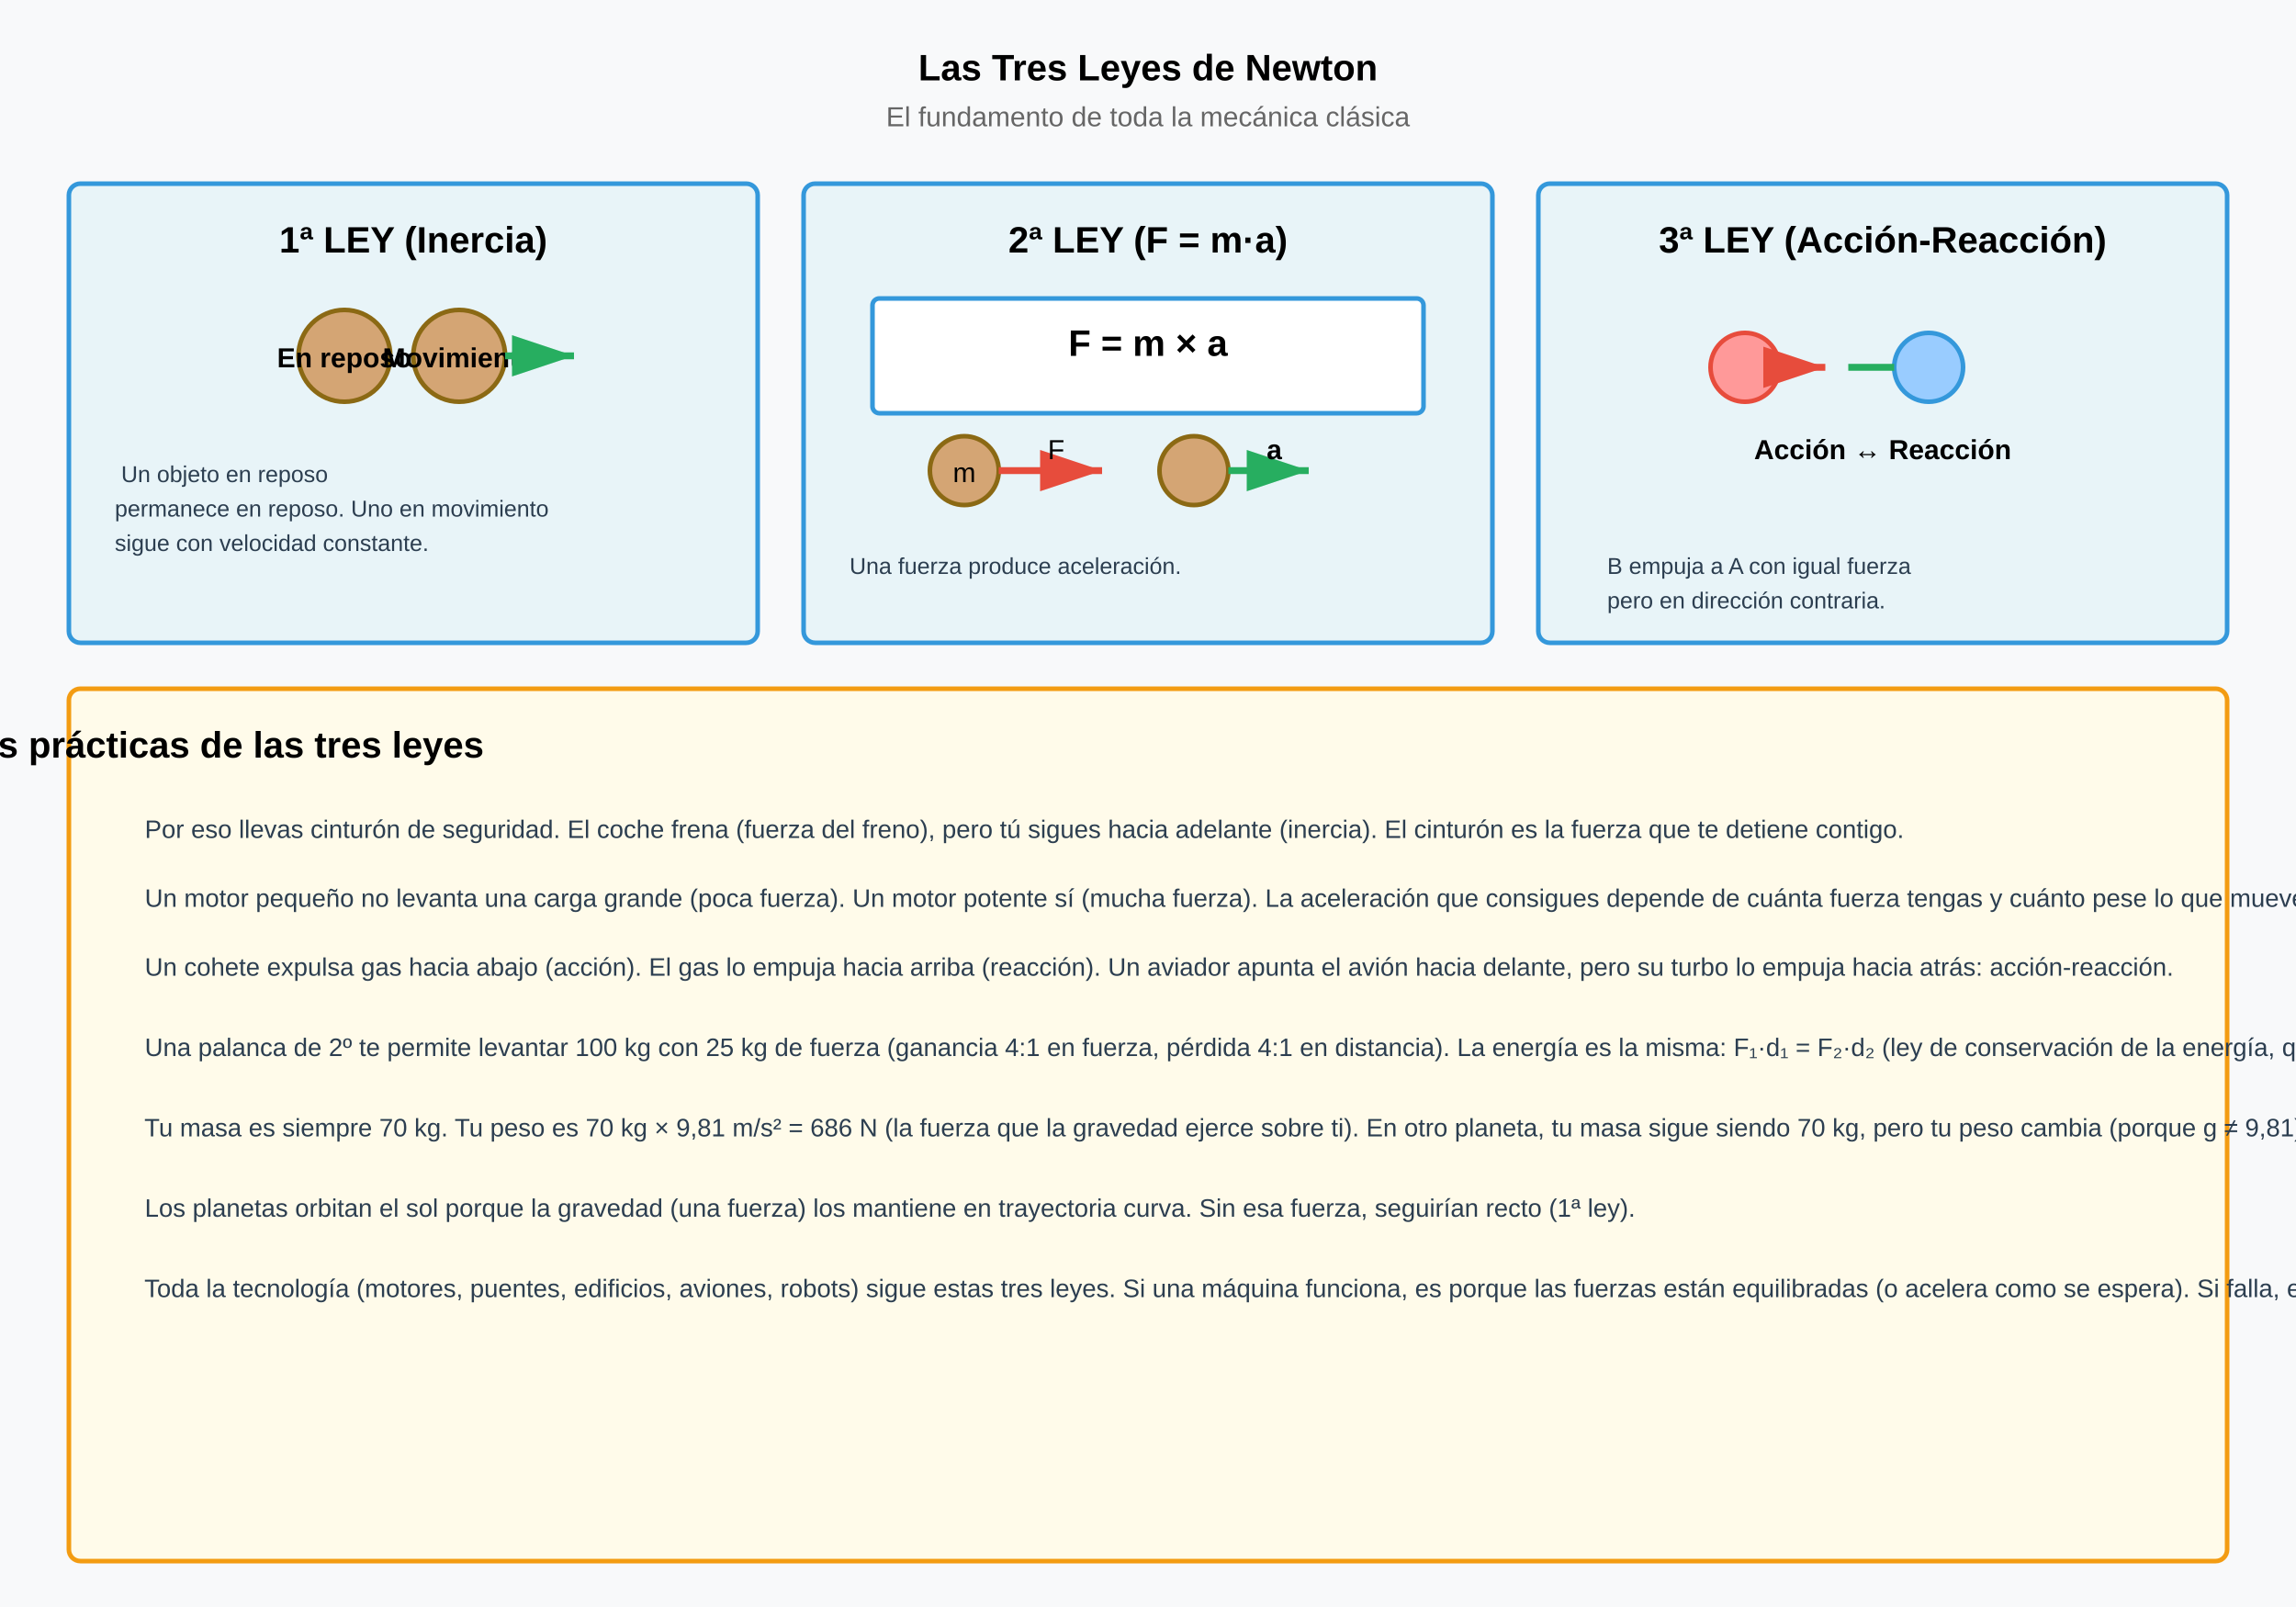
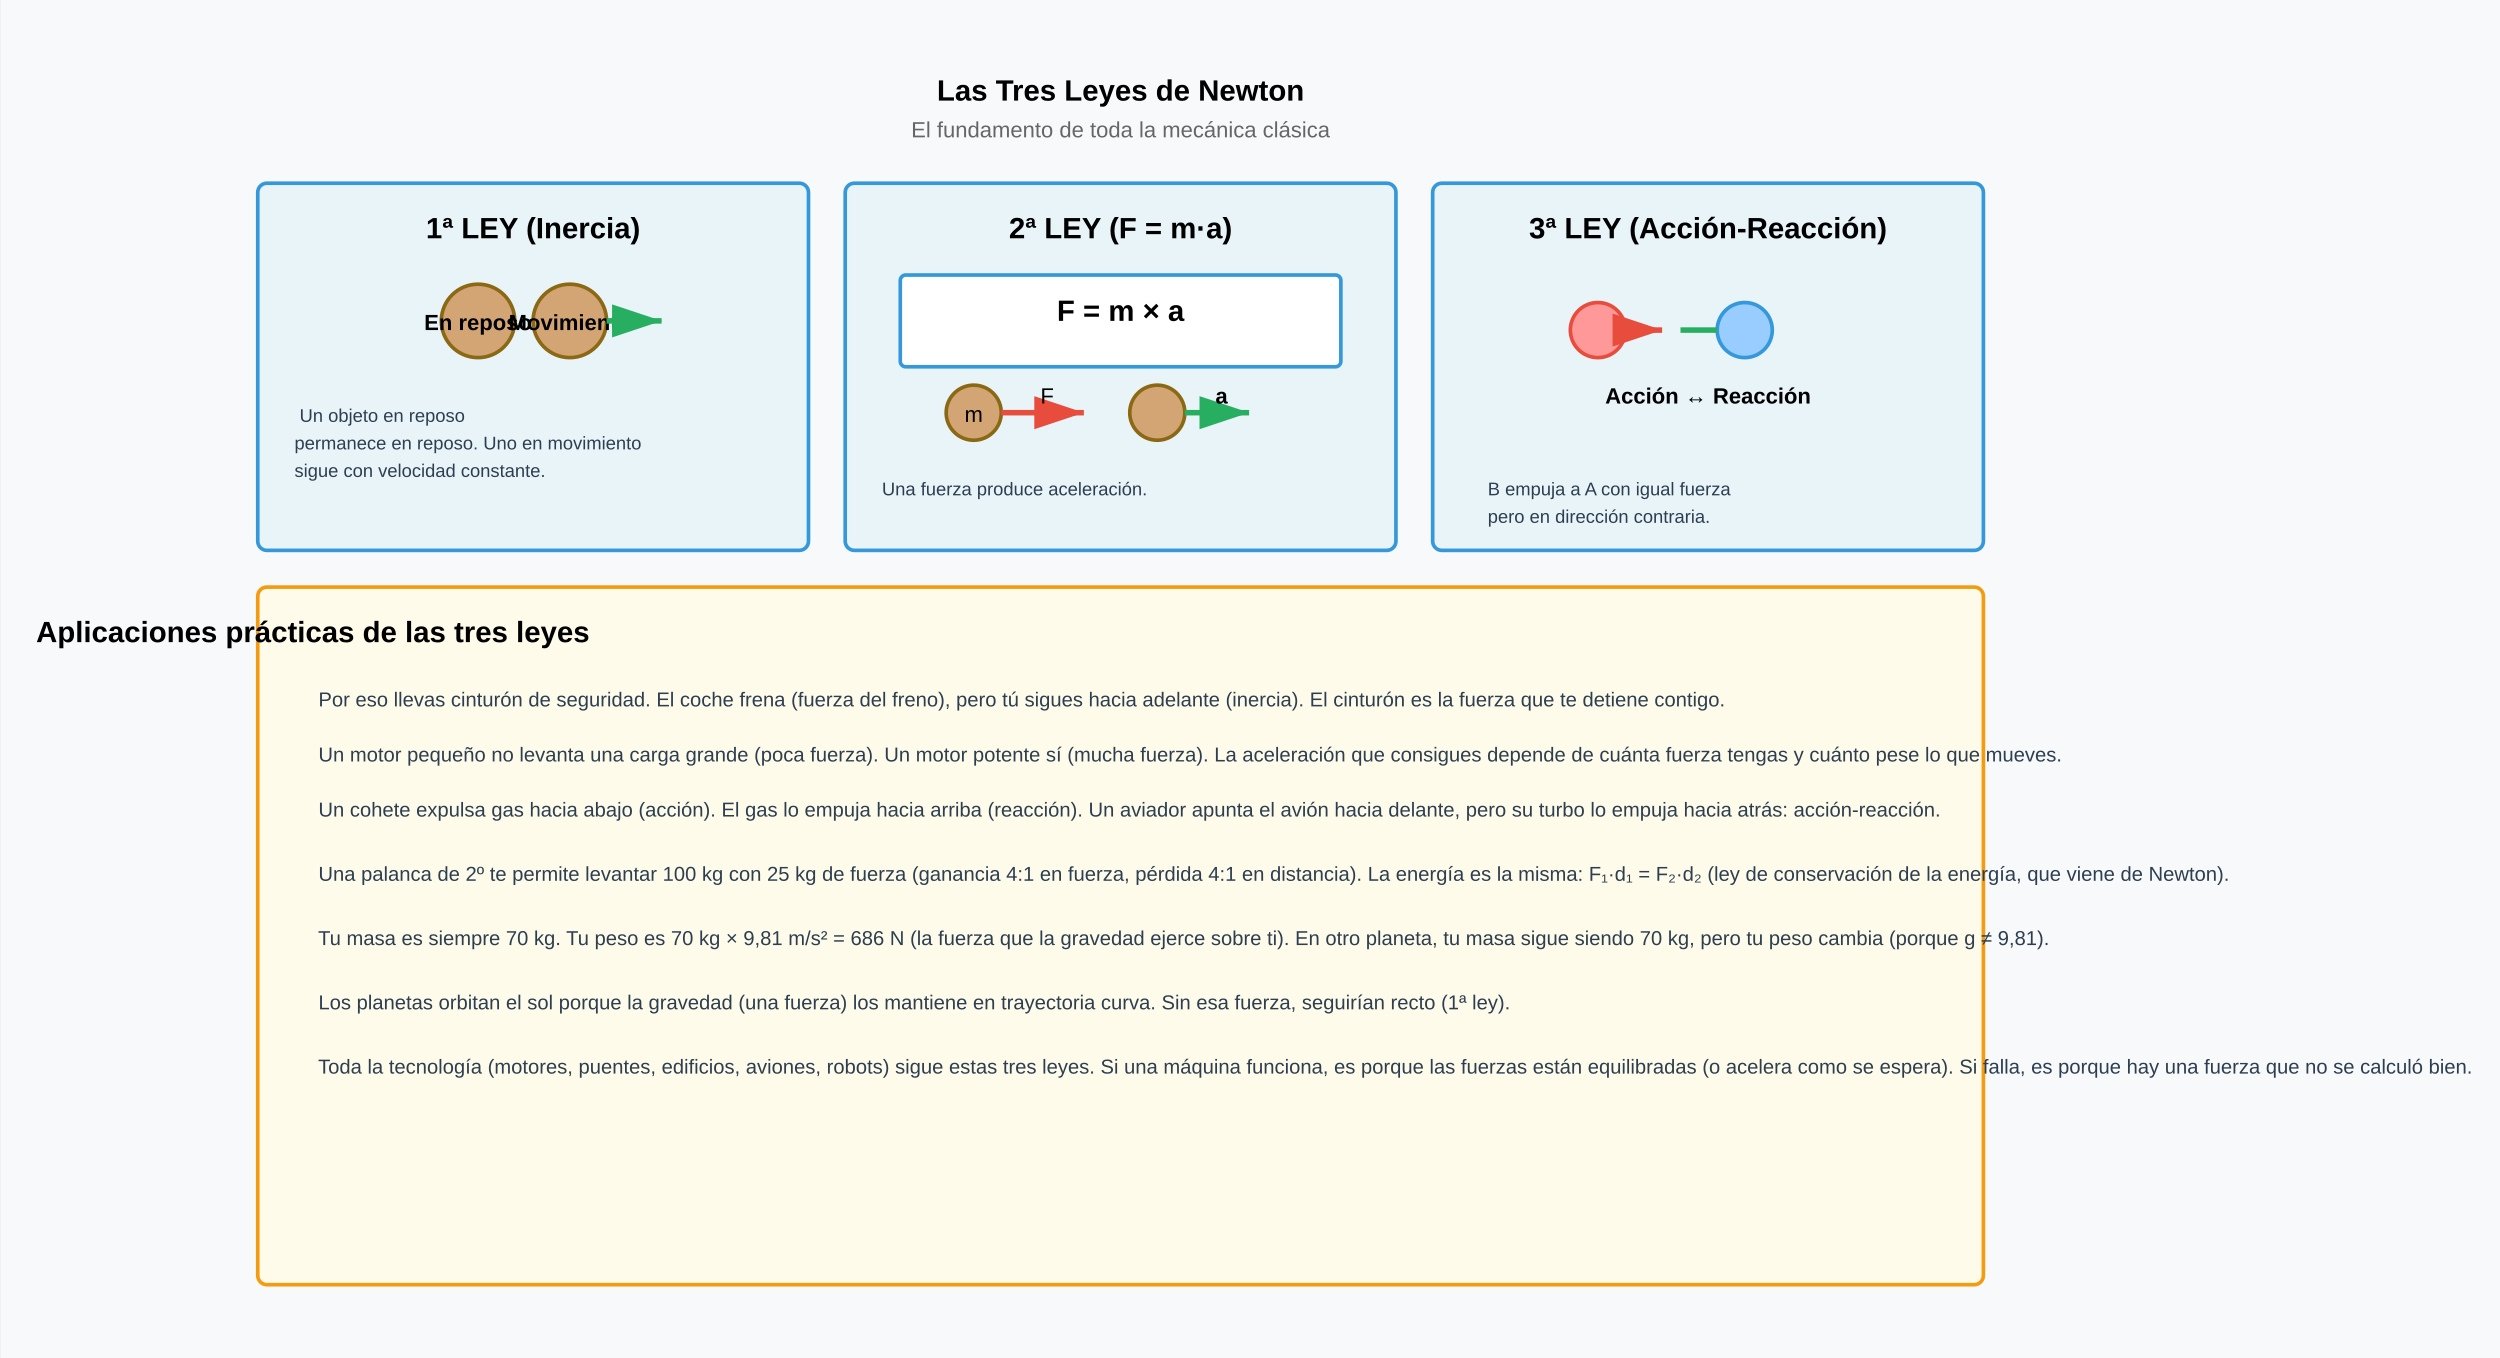
- <svg xmlns="http://www.w3.org/2000/svg" viewBox="0 0 1000 700">
+ <svg xmlns="http://www.w3.org/2000/svg" viewBox="-110.4 -19.8 1361.8 739.7">
  <defs>
    <style>
      .title { font-family: Arial, sans-serif; font-size: 16px; font-weight: bold; text-anchor: middle; }
      .label { font-family: Arial, sans-serif; font-size: 12px; text-anchor: middle; }
      .box { stroke: #2c3e50; stroke-width: 2; }
      .arrow { stroke: #e74c3c; stroke-width: 3; fill: none; marker-end: url(#arrowred); }
      .good { stroke: #27ae60; stroke-width: 3; fill: none; marker-end: url(#arrowgreen); }
    </style>
    <marker id="arrowred" markerWidth="10" markerHeight="10" refX="9" refY="3" orient="auto" markerUnits="strokeWidth">
      <path d="M0,0 L0,6 L9,3 z" fill="#e74c3c" />
    </marker>
    <marker id="arrowgreen" markerWidth="10" markerHeight="10" refX="9" refY="3" orient="auto" markerUnits="strokeWidth">
      <path d="M0,0 L0,6 L9,3 z" fill="#27ae60" />
    </marker>
  </defs>
-   <rect width="1000" height="700" fill="#f8f9fa" />
+   <rect x="-110" y="-20" width="1362" height="740" fill="#f8f9fa" />
  <text x="500" y="35" class="title" font-size="18">Las Tres Leyes de Newton</text>
  <text x="500" y="55" class="label" font-size="11" fill="#666">El fundamento de toda la mecánica clásica</text>
  <g>
    <rect x="30" y="80" width="300" height="200" fill="#e8f4f8" stroke="#3498db" stroke-width="2" rx="5" />
    <text x="180" y="110" class="title" font-size="13">1ª LEY (Inercia)</text>
    <circle cx="150" cy="155" r="20" fill="#d4a574" stroke="#8b6914" stroke-width="2" />
    <text x="150" y="160" class="label" font-size="10" font-weight="bold">En reposo</text>
    <circle cx="200" cy="155" r="20" fill="#d4a574" stroke="#8b6914" stroke-width="2" />
    <text x="200" y="160" class="label" font-size="10" font-weight="bold">Movimiento</text>
    <path d="M220,155 L250,155" class="good" />
    <g font-family="Arial" font-size="10" fill="#2c3e50" text-anchor="start">
      <text x="50" y="210">
        <b>Si no hay fuerza:</b> Un objeto en reposo</text>
      <text x="50" y="225">permanece en reposo. Uno en movimiento</text>
      <text x="50" y="240">sigue con velocidad constante.</text>
    </g>
  </g>
  <g>
    <rect x="350" y="80" width="300" height="200" fill="#e8f4f8" stroke="#3498db" stroke-width="2" rx="5" />
    <text x="500" y="110" class="title" font-size="13">2ª LEY (F = m·a)</text>
    <rect x="380" y="130" width="240" height="50" fill="white" stroke="#3498db" stroke-width="2" rx="3" />
    <text x="500" y="155" class="title" font-size="12">F = m × a</text>
    <circle cx="420" cy="205" r="15" fill="#d4a574" stroke="#8b6914" stroke-width="2" />
    <text x="420" y="210" class="label" font-size="9">m</text>
    <path d="M435,205 L480,205" class="arrow" />
    <text x="460" y="200" class="label" font-size="9">F</text>
    <circle cx="520" cy="205" r="15" fill="#d4a574" stroke="#8b6914" stroke-width="2" />
    <path d="M535,205 L570,205" class="good" stroke-width="4" />
    <text x="555" y="200" class="label" font-size="10" font-weight="bold">a</text>
    <g font-family="Arial" font-size="10" fill="#2c3e50" text-anchor="start">
      <text x="370" y="235">
        <b>Más fuerza = más aceleración</b>
      </text>
      <text x="370" y="250">Una fuerza produce aceleración.</text>
    </g>
  </g>
  <g>
    <rect x="670" y="80" width="300" height="200" fill="#e8f4f8" stroke="#3498db" stroke-width="2" rx="5" />
    <text x="820" y="110" class="title" font-size="13">3ª LEY (Acción-Reacción)</text>
    <circle cx="760" cy="160" r="15" fill="#ff9999" stroke="#e74c3c" stroke-width="2" />
    <path d="M775,160 L795,160" class="arrow" />
    <circle cx="840" cy="160" r="15" fill="#99ccff" stroke="#3498db" stroke-width="2" />
    <path d="M825,160 L805,160" stroke="#27ae60" stroke-width="3" fill="none" />
    <text x="820" y="200" class="label" font-size="10" text-anchor="middle" font-weight="bold">Acción ↔ Reacción</text>
    <g font-family="Arial" font-size="10" fill="#2c3e50" text-anchor="start">
      <text x="700" y="235">
        <b>Si A empuja a B:</b>
      </text>
      <text x="700" y="250">B empuja a A con igual fuerza</text>
      <text x="700" y="265">pero en dirección contraria.</text>
    </g>
  </g>
  <g>
    <rect x="30" y="300" width="940" height="380" fill="#fffbea" stroke="#f39c12" stroke-width="2" rx="5" />
    <text x="60" y="330" class="title" font-size="14" text-anchor="start">Aplicaciones prácticas de las tres leyes</text>
    <g font-family="Arial" font-size="11" fill="#2c3e50" text-anchor="start">
      <text x="60" y="365">
        <b>1ª Ley (Inercia):</b> Por eso llevas cinturón de seguridad. El coche frena (fuerza del freno), pero tú sigues hacia adelante (inercia). El cinturón es la fuerza que te detiene contigo.</text>
      <text x="60" y="395">
        <b>2ª Ley (F = m·a):</b> Un motor pequeño no levanta una carga grande (poca fuerza). Un motor potente sí (mucha fuerza). La aceleración que consigues depende de cuánta fuerza tengas y cuánto pese lo que mueves.</text>
      <text x="60" y="425">
        <b>3ª Ley (Acción-Reacción):</b> Un cohete expulsa gas hacia abajo (acción). El gas lo empuja hacia arriba (reacción). Un aviador apunta el avión hacia delante, pero su turbo lo empuja hacia atrás: acción-reacción.</text>
      <text x="60" y="460">
        <b>En máquinas simples:</b> Una palanca de 2º te permite levantar 100 kg con 25 kg de fuerza (ganancia 4:1 en fuerza, pérdida 4:1 en distancia). La energía es la misma: F₁·d₁ = F₂·d₂ (ley de conservación de la energía, que viene de Newton).</text>
      <text x="60" y="495">
        <b>Peso vs Masa:</b> Tu masa es siempre 70 kg. Tu peso es 70 kg × 9,81 m/s² = 686 N (la fuerza que la gravedad ejerce sobre ti). En otro planeta, tu masa sigue siendo 70 kg, pero tu peso cambia (porque g ≠ 9,81).</text>
      <text x="60" y="530">
        <b>Sistema solar:</b> Los planetas orbitan el sol porque la gravedad (una fuerza) los mantiene en trayectoria curva. Sin esa fuerza, seguirían recto (1ª ley).</text>
      <text x="60" y="565">
        <b>Clave:</b> Toda la tecnología (motores, puentes, edificios, aviones, robots) sigue estas tres leyes. Si una máquina funciona, es porque las fuerzas están equilibradas (o acelera como se espera). Si falla, es porque hay una fuerza que no se calculó bien.</text>
    </g>
  </g>
</svg>
